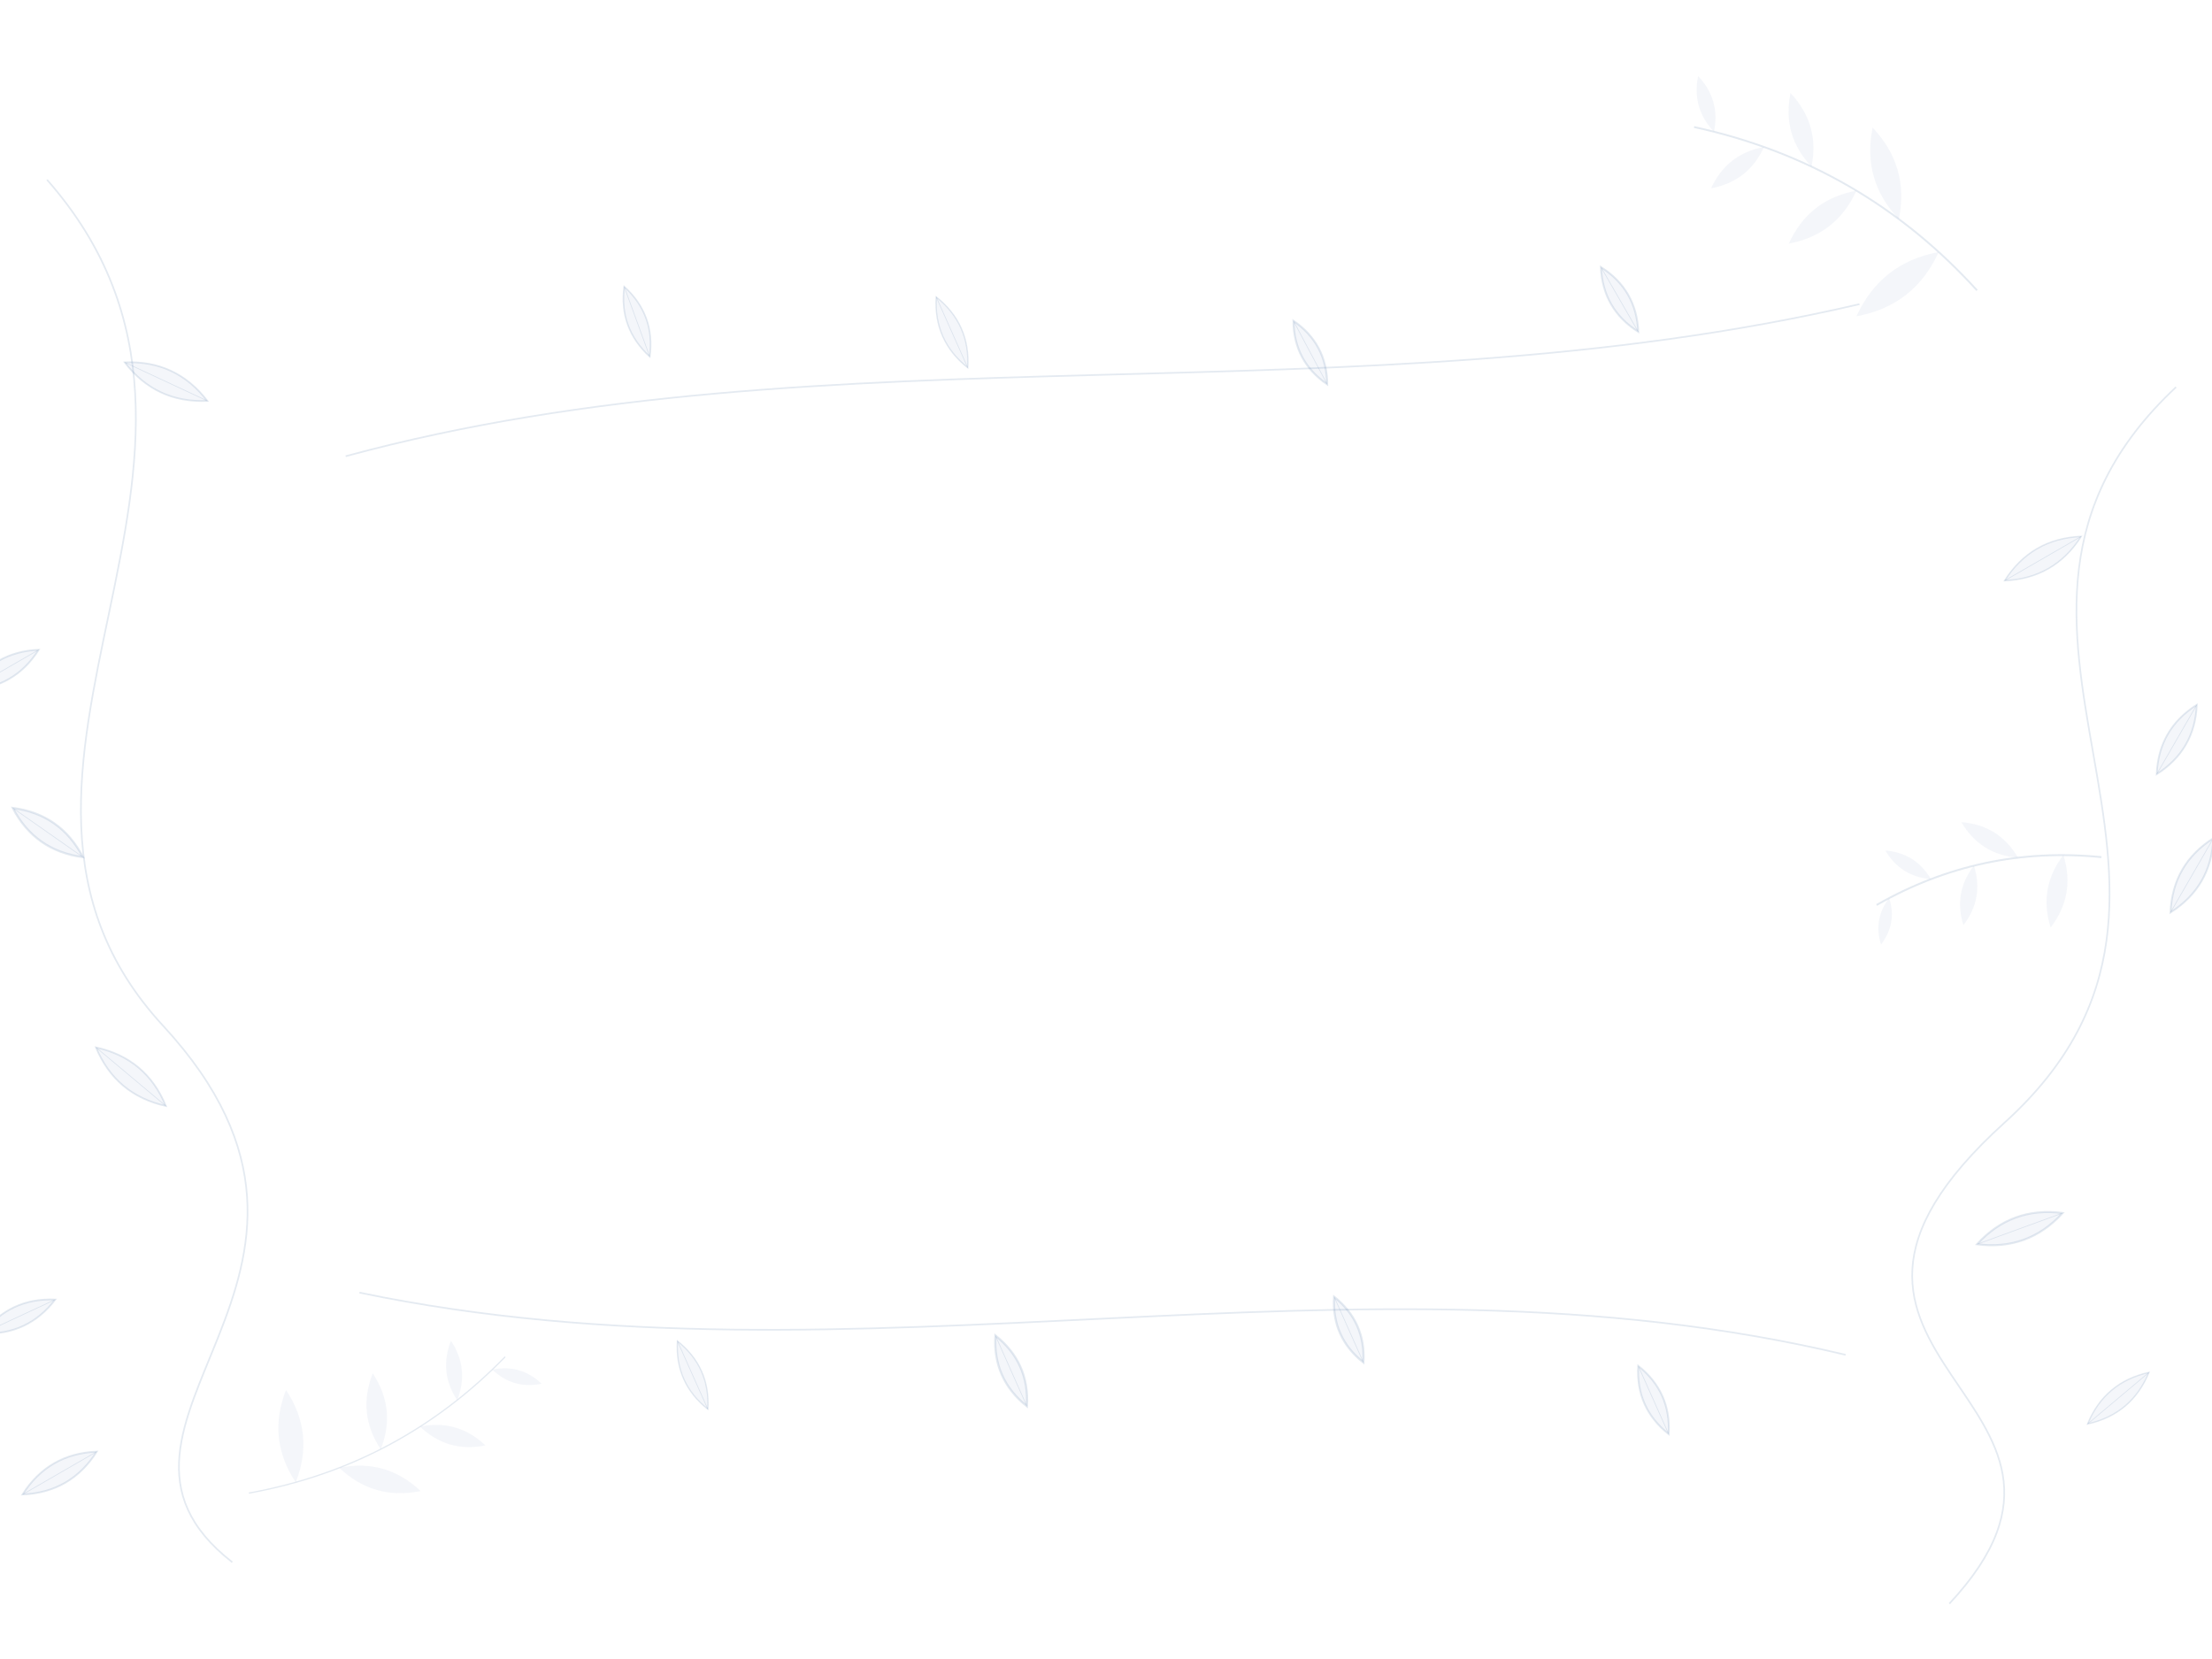
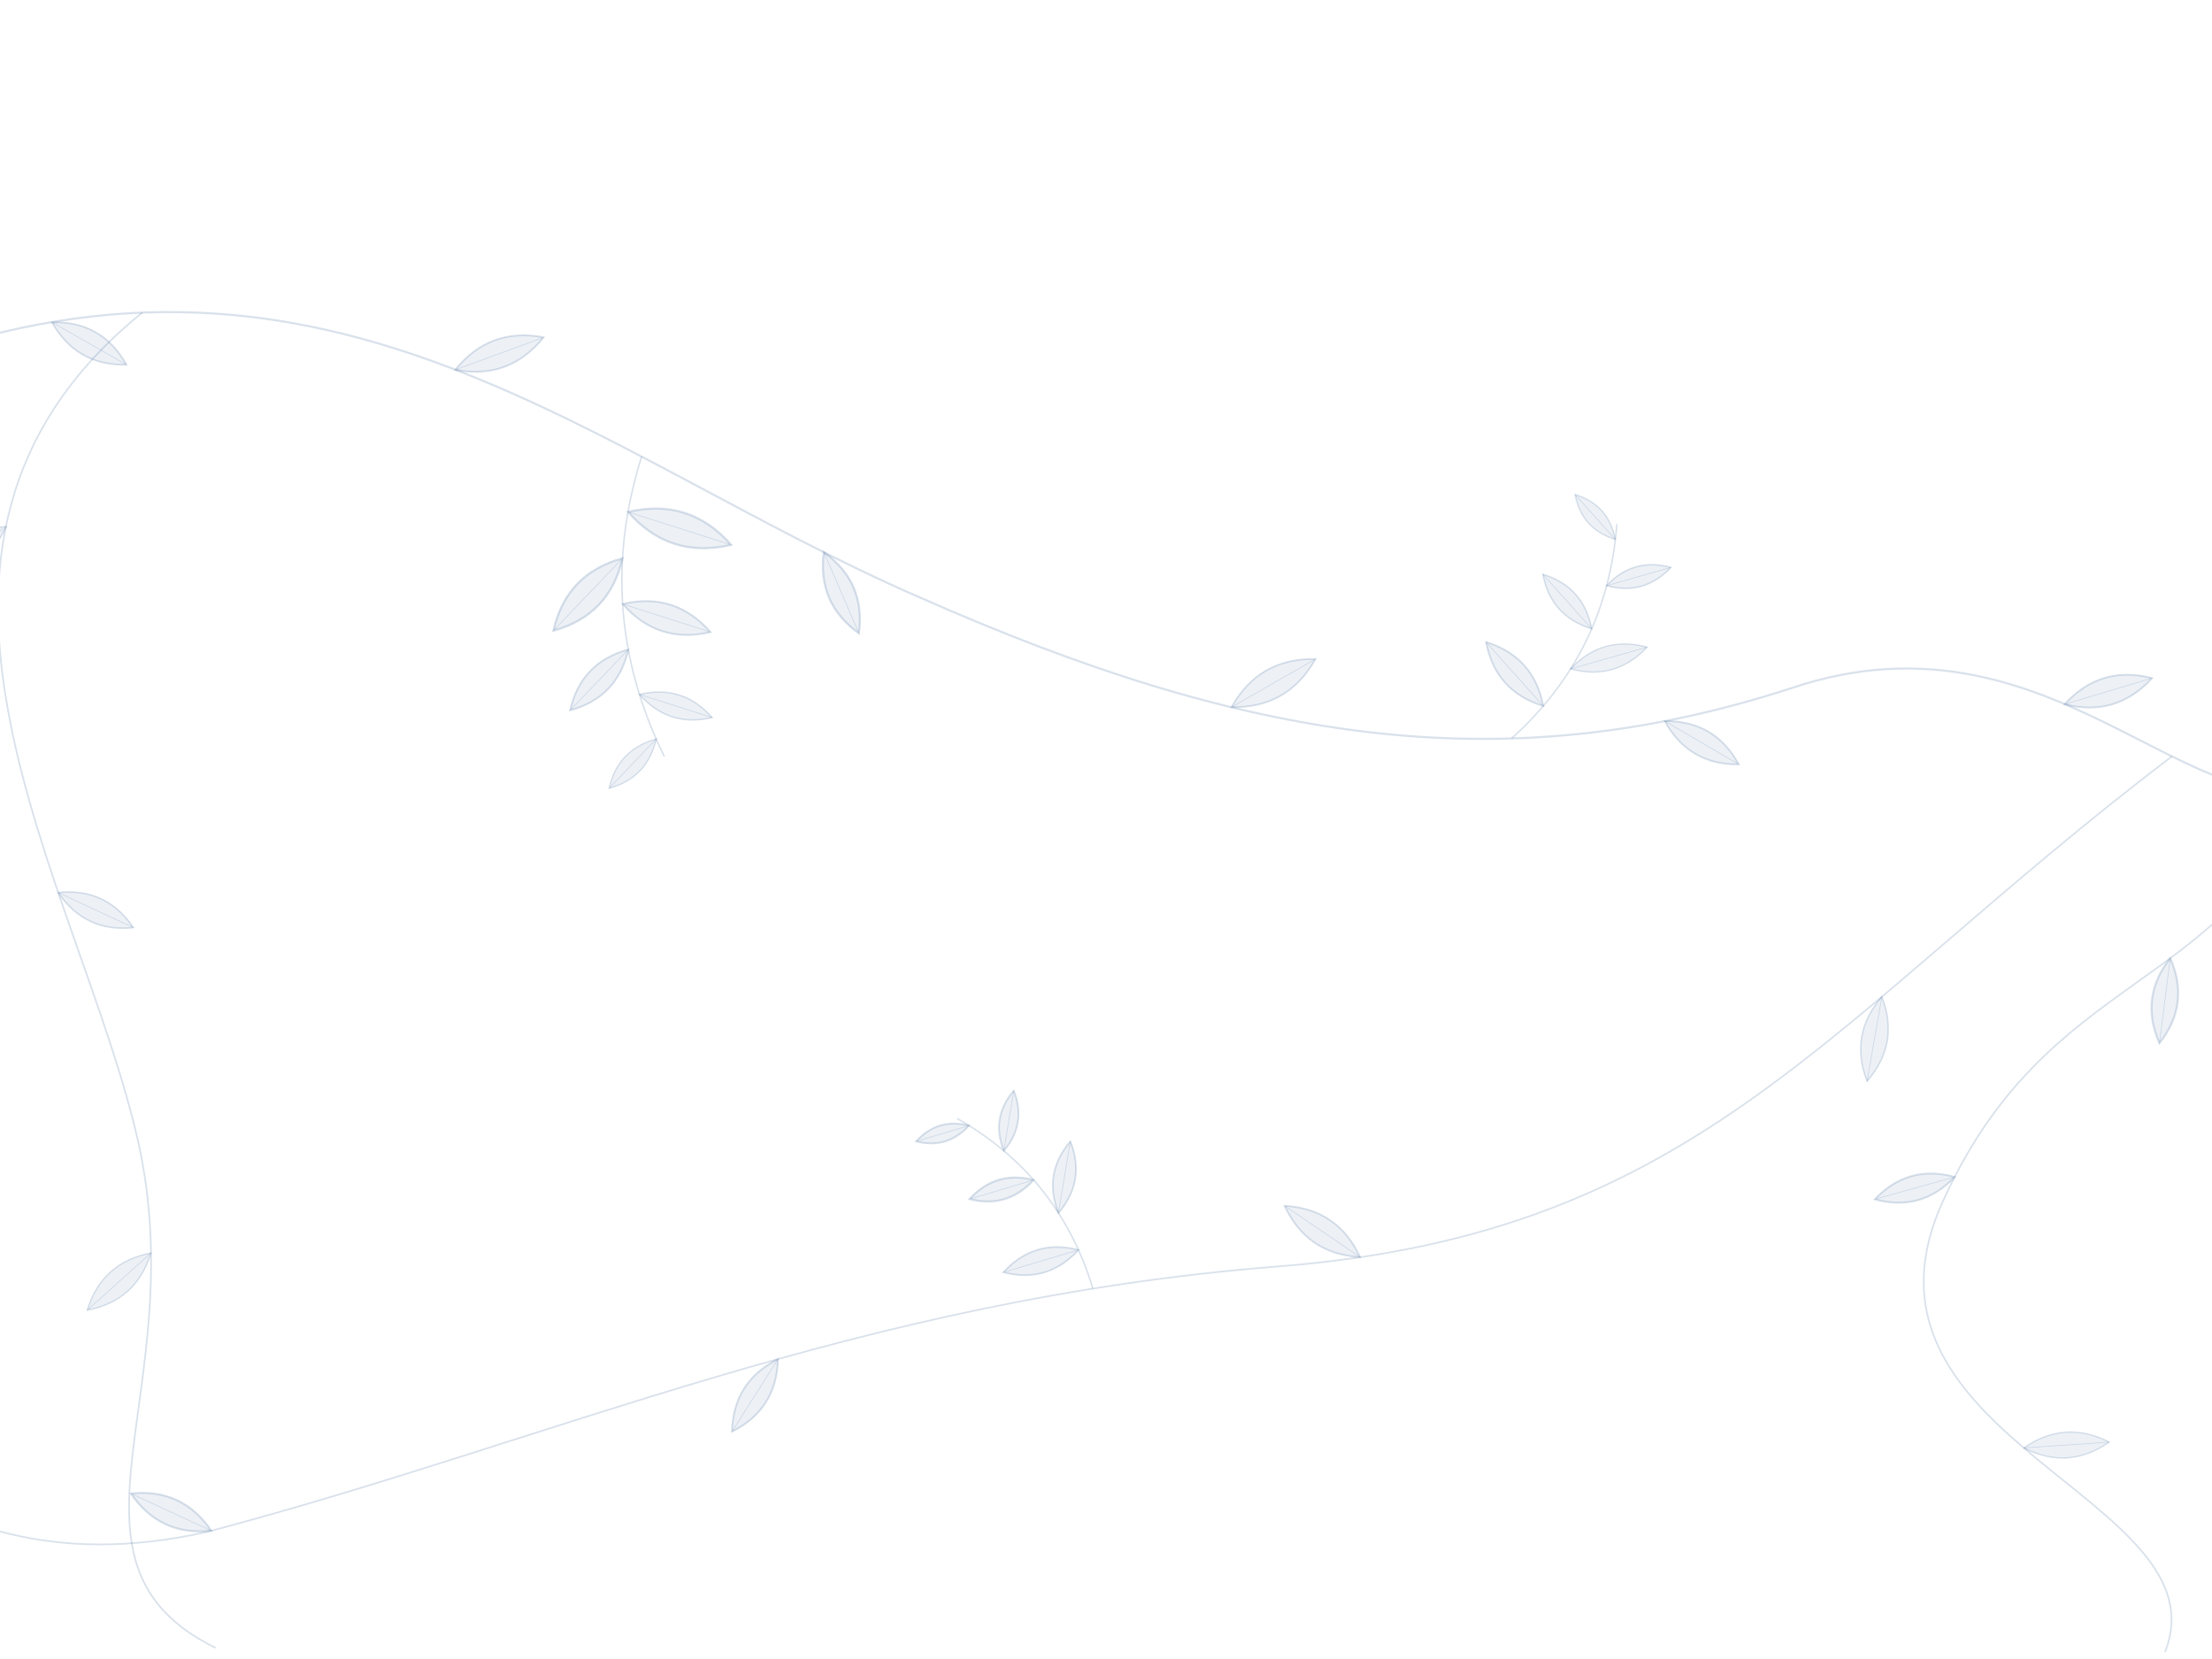
<svg xmlns="http://www.w3.org/2000/svg" viewBox="0 0 1600 1200" width="1600" height="1200">
-   <path d="M1430.0 210.0 Q1346.6 118.2 1225.4 91.9" fill="none" stroke="#1f4e8c" stroke-opacity="0.12" stroke-width="1.33" />
-   <path d="M1402.3 182.3 Q1360.5 190.1 1342.8 228.8 Q1384.7 221.1 1402.3 182.3 Z" fill="#1f4e8c" fill-opacity="0.05" stroke-width="1.01" />
-   <path d="M1402.3 182.3 L1342.8 228.8" fill="none" stroke-width="0.5" />
-   <path d="M1373.5 158.5 Q1381.2 120.5 1354.5 92.3 Q1346.8 130.4 1373.5 158.5 Z" fill="#1f4e8c" fill-opacity="0.05" stroke-width="0.91" />
-   <path d="M1373.5 158.5 L1354.5 92.3" fill="none" stroke-width="0.5" />
-   <path d="M1342.8 137.9 Q1308.4 144.3 1293.9 176.2 Q1328.3 169.8 1342.8 137.9 Z" fill="#1f4e8c" fill-opacity="0.05" stroke-width="1.27" />
-   <path d="M1342.8 137.9 L1293.9 176.2" fill="none" stroke-width="0.5" />
-   <path d="M1310.3 120.5 Q1316.5 90.0 1295.1 67.3 Q1288.9 97.9 1310.3 120.5 Z" fill="#1f4e8c" fill-opacity="0.05" stroke-width="0.94" />
-   <path d="M1310.3 120.5 L1295.1 67.3" fill="none" stroke-width="0.5" />
-   <path d="M1276.0 106.3 Q1249.1 111.3 1237.7 136.2 Q1264.6 131.2 1276.0 106.3 Z" fill="#1f4e8c" fill-opacity="0.05" stroke-width="1.03" />
-   <path d="M1276.0 106.3 L1237.7 136.2" fill="none" stroke-width="0.5" />
-   <path d="M1239.8 95.3 Q1244.5 72.2 1228.3 55.0 Q1223.6 78.2 1239.8 95.3 Z" fill="#1f4e8c" fill-opacity="0.05" stroke-width="1.07" />
-   <path d="M1239.8 95.3 L1228.3 55.0" fill="none" stroke-width="0.5" />
-   <path d="M180.0 1080.0 Q288.5 1060.4 365.4 981.4" fill="none" stroke="#1f4e8c" stroke-opacity="0.12" stroke-width="0.92" />
-   <path d="M213.9 1072.2 Q227.8 1037.0 206.9 1005.4 Q193.0 1040.6 213.9 1072.2 Z" fill="#1f4e8c" fill-opacity="0.05" stroke-width="1.22" />
-   <path d="M213.9 1072.2 L206.9 1005.4" fill="none" stroke-width="0.5" />
-   <path d="M245.4 1061.7 Q270.4 1085.4 304.2 1078.5 Q279.2 1054.8 245.4 1061.7 Z" fill="#1f4e8c" fill-opacity="0.05" stroke-width="1.21" />
-   <path d="M245.4 1061.7 L304.2 1078.5" fill="none" stroke-width="0.5" />
-   <path d="M275.4 1048.3 Q286.8 1019.3 269.6 993.4 Q258.2 1022.3 275.4 1048.3 Z" fill="#1f4e8c" fill-opacity="0.05" stroke-width="1.49" />
-   <path d="M275.4 1048.3 L269.6 993.4" fill="none" stroke-width="0.5" />
-   <path d="M303.8 1031.9 Q323.9 1051.0 351.1 1045.5 Q331.0 1026.4 303.8 1031.9 Z" fill="#1f4e8c" fill-opacity="0.05" stroke-width="1.26" />
-   <path d="M303.8 1031.9 L351.1 1045.5" fill="none" stroke-width="0.5" />
-   <path d="M330.7 1012.8 Q339.6 990.1 326.2 969.8 Q317.3 992.4 330.7 1012.8 Z" fill="#1f4e8c" fill-opacity="0.05" stroke-width="1.35" />
-   <path d="M330.7 1012.8 L326.2 969.8" fill="none" stroke-width="0.5" />
-   <path d="M356.1 990.7 Q371.3 1005.1 391.8 1000.9 Q376.6 986.5 356.1 990.7 Z" fill="#1f4e8c" fill-opacity="0.05" stroke-width="1.25" />
-   <path d="M356.1 990.7 L391.8 1000.9" fill="none" stroke-width="0.5" />
-   <path d="M1520.0 620.0 Q1433.2 611.3 1357.4 654.6" fill="none" stroke="#1f4e8c" stroke-opacity="0.12" stroke-width="1.36" />
-   <path d="M1492.5 618.5 Q1474.3 642.3 1483.3 670.9 Q1501.5 647.1 1492.5 618.5 Z" fill="#1f4e8c" fill-opacity="0.05" stroke-width="1.22" />
-   <path d="M1492.5 618.5 L1483.3 670.9" fill="none" stroke-width="0.5" />
-   <path d="M1459.7 620.4 Q1445.9 596.8 1418.7 594.7 Q1432.5 618.2 1459.7 620.4 Z" fill="#1f4e8c" fill-opacity="0.05" stroke-width="1.09" />
-   <path d="M1459.7 620.4 L1418.7 594.7" fill="none" stroke-width="0.5" />
-   <path d="M1427.8 626.1 Q1412.8 645.7 1420.2 669.2 Q1435.2 649.6 1427.8 626.1 Z" fill="#1f4e8c" fill-opacity="0.05" stroke-width="1.60" />
-   <path d="M1427.8 626.1 L1420.2 669.2" fill="none" stroke-width="0.5" />
-   <path d="M1396.7 635.9 Q1385.6 617.0 1363.7 615.2 Q1374.9 634.1 1396.7 635.9 Z" fill="#1f4e8c" fill-opacity="0.05" stroke-width="1.60" />
-   <path d="M1396.7 635.9 L1363.7 615.2" fill="none" stroke-width="0.5" />
-   <path d="M1366.5 649.6 Q1354.8 664.9 1360.6 683.2 Q1372.3 667.9 1366.5 649.6 Z" fill="#1f4e8c" fill-opacity="0.05" stroke-width="1.49" />
-   <path d="M1366.5 649.6 L1360.6 683.2" fill="none" stroke-width="0.5" />
-   <g fill="none" stroke="#1f4e8c" stroke-opacity="0.12" stroke-width="1.2">
-     <path d="M 250 330 C 600 235, 980 305, 1345 220" />
-     <path d="M470.0 258.0 Q474.0 227.8 451.5 207.3 Q447.6 237.4 470.0 258.0 Z" fill="#1f4e8c" fill-opacity="0.05" stroke-width="1.11" />
-     <path d="M470.0 258.0 L451.5 207.3" fill="none" stroke-width="0.5" />
-     <path d="M700.0 266.0 Q701.9 234.5 677.2 214.8 Q675.3 246.3 700.0 266.0 Z" fill="#1f4e8c" fill-opacity="0.05" stroke-width="0.96" />
-     <path d="M700.0 266.0 L677.2 214.8" fill="none" stroke-width="0.5" />
-     <path d="M960.0 278.0 Q959.7 248.7 935.6 232.1 Q935.9 261.4 960.0 278.0 Z" fill="#1f4e8c" fill-opacity="0.05" stroke-width="1.47" />
-     <path d="M960.0 278.0 L935.6 232.1" fill="none" stroke-width="0.5" />
-     <path d="M1185.0 240.0 Q1183.7 209.6 1158.0 193.2 Q1159.3 223.6 1185.0 240.0 Z" fill="#1f4e8c" fill-opacity="0.05" stroke-width="1.39" />
-     <path d="M1185.0 240.0 L1158.0 193.2" fill="none" stroke-width="0.5" />
+   <g fill="none" stroke="#1f4e8c" stroke-opacity="0.17" stroke-width="1.5">
+     <path d="M -70.0 262.0 C 240.0 148.0 430.0 330.0 665.0 432.0 C 900.0 536.0 1085.0 566.0 1295.0 498.0 C 1495.0 430.0 1598.0 628.0 1700.0 556.0" />
  </g>
-   <g fill="none" stroke="#1f4e8c" stroke-opacity="0.12" stroke-width="1.2">
-     <path d="M 260 935 C 620 1010, 980 895, 1335 980" />
-     <path d="M490.0 970.0 Q488.2 1000.4 512.0 1019.3 Q513.8 989.0 490.0 970.0 Z" fill="#1f4e8c" fill-opacity="0.05" stroke-width="0.93" />
-     <path d="M490.0 970.0 L512.0 1019.3" fill="none" stroke-width="0.5" />
-     <path d="M720.0 966.0 Q718.1 997.5 742.8 1017.2 Q744.7 985.7 720.0 966.0 Z" fill="#1f4e8c" fill-opacity="0.05" stroke-width="1.59" />
-     <path d="M720.0 966.0 L742.8 1017.2" fill="none" stroke-width="0.5" />
-     <path d="M965.0 938.0 Q963.2 967.3 986.2 985.5 Q987.9 956.3 965.0 938.0 Z" fill="#1f4e8c" fill-opacity="0.05" stroke-width="1.58" />
-     <path d="M965.0 938.0 L986.2 985.5" fill="none" stroke-width="0.5" />
-     <path d="M1185.0 988.0 Q1183.2 1018.4 1207.0 1037.3 Q1208.8 1007.0 1185.0 988.0 Z" fill="#1f4e8c" fill-opacity="0.05" stroke-width="1.36" />
-     <path d="M1185.0 988.0 L1207.0 1037.3" fill="none" stroke-width="0.5" />
+   <path d="M37.6 233.1 Q55.3 264.6 91.5 263.8 Q73.7 232.2 37.6 233.1 Z" fill="#1f4e8c" fill-opacity="0.08" stroke="#1f4e8c" stroke-opacity="0.17" stroke-width="1.22" />
+   <path d="M37.6 233.1 L91.5 263.8" fill="none" stroke="#1f4e8c" stroke-opacity="0.17" stroke-width="0.5" />
+   <path d="M329.3 267.5 Q368.3 274.9 393.2 244.0 Q354.2 236.6 329.3 267.5 Z" fill="#1f4e8c" fill-opacity="0.08" stroke="#1f4e8c" stroke-opacity="0.17" stroke-width="1.29" />
+   <path d="M329.3 267.5 L393.2 244.0" fill="none" stroke="#1f4e8c" stroke-opacity="0.17" stroke-width="0.5" />
+   <path d="M595.9 399.4 Q591.0 436.4 621.3 458.1 Q626.2 421.1 595.9 399.4 Z" fill="#1f4e8c" fill-opacity="0.08" stroke="#1f4e8c" stroke-opacity="0.17" stroke-width="1.55" />
+   <path d="M595.9 399.4 L621.3 458.1" fill="none" stroke="#1f4e8c" stroke-opacity="0.17" stroke-width="0.5" />
+   <path d="M890.8 511.5 Q931.6 512.3 951.5 476.7 Q910.7 475.9 890.8 511.5 Z" fill="#1f4e8c" fill-opacity="0.08" stroke="#1f4e8c" stroke-opacity="0.17" stroke-width="1.23" />
+   <path d="M890.8 511.5 L951.5 476.7" fill="none" stroke="#1f4e8c" stroke-opacity="0.17" stroke-width="0.5" />
+   <path d="M1204.2 521.6 Q1221.6 553.3 1257.7 552.9 Q1240.4 521.2 1204.2 521.6 Z" fill="#1f4e8c" fill-opacity="0.08" stroke="#1f4e8c" stroke-opacity="0.17" stroke-width="1.26" />
+   <path d="M1204.2 521.6 L1257.7 552.9" fill="none" stroke="#1f4e8c" stroke-opacity="0.17" stroke-width="0.5" />
+   <path d="M1493.4 509.4 Q1530.7 518.9 1556.7 490.5 Q1519.4 480.9 1493.4 509.4 Z" fill="#1f4e8c" fill-opacity="0.08" stroke="#1f4e8c" stroke-opacity="0.17" stroke-width="1.31" />
+   <path d="M1493.4 509.4 L1556.7 490.5" fill="none" stroke="#1f4e8c" stroke-opacity="0.17" stroke-width="0.5" />
+   <g fill="none" stroke="#1f4e8c" stroke-opacity="0.17" stroke-width="1.2">
+     <path d="M 1571.0 547.1 C 1321.0 737.1 1230.0 892.0 925.0 916.0 C 620.0 940.0 400.0 1042.0 150.0 1108.0 C -80.0 1160.0 -140.0 970.0 -210.0 1036.0" />
  </g>
-   <g fill="none" stroke="#1f4e8c" stroke-opacity="0.12" stroke-width="1.2">
-     <path d="M 34 130 C 210 330, -50 560, 118 742 S 40 1030, 168 1130" />
-     <path d="M150.0 290.0 Q127.3 260.5 90.2 262.1 Q112.8 291.6 150.0 290.0 Z" fill="#1f4e8c" fill-opacity="0.05" stroke-width="1.22" />
-     <path d="M150.0 290.0 L90.2 262.1" fill="none" stroke-width="0.5" />
-     <path d="M28.0 470.0 Q-4.7 471.4 -22.2 499.0 Q10.4 497.6 28.0 470.0 Z" fill="#1f4e8c" fill-opacity="0.05" stroke-width="1.29" />
-     <path d="M28.0 470.0 L-22.2 499.0" fill="none" stroke-width="0.5" />
-     <path d="M60.0 620.0 Q43.9 589.0 9.2 584.4 Q25.4 615.4 60.0 620.0 Z" fill="#1f4e8c" fill-opacity="0.05" stroke-width="1.55" />
-     <path d="M60.0 620.0 L9.2 584.4" fill="none" stroke-width="0.5" />
-     <path d="M120.0 800.0 Q105.8 765.6 69.4 757.6 Q83.7 791.9 120.0 800.0 Z" fill="#1f4e8c" fill-opacity="0.05" stroke-width="1.23" />
-     <path d="M120.0 800.0 L69.4 757.6" fill="none" stroke-width="0.5" />
-     <path d="M40.0 940.0 Q7.3 938.6 -12.6 964.5 Q20.1 965.9 40.0 940.0 Z" fill="#1f4e8c" fill-opacity="0.05" stroke-width="1.26" />
-     <path d="M40.0 940.0 L-12.6 964.5" fill="none" stroke-width="0.5" />
-     <path d="M70.0 1050.0 Q35.1 1051.5 16.3 1081.0 Q51.2 1079.5 70.0 1050.0 Z" fill="#1f4e8c" fill-opacity="0.05" stroke-width="1.31" />
-     <path d="M70.0 1050.0 L16.3 1081.0" fill="none" stroke-width="0.5" />
+   <path d="M1361.2 721.0 Q1337.5 748.3 1350.5 782.1 Q1374.2 754.7 1361.2 721.0 Z" fill="#1f4e8c" fill-opacity="0.08" stroke="#1f4e8c" stroke-opacity="0.17" stroke-width="1.03" />
+   <path d="M1361.2 721.0 L1350.5 782.1" fill="none" stroke="#1f4e8c" stroke-opacity="0.17" stroke-width="0.5" />
+   <path d="M983.8 909.3 Q967.6 874.4 929.2 872.2 Q945.4 907.1 983.8 909.3 Z" fill="#1f4e8c" fill-opacity="0.08" stroke="#1f4e8c" stroke-opacity="0.17" stroke-width="1.26" />
+   <path d="M983.8 909.3 L929.2 872.2" fill="none" stroke="#1f4e8c" stroke-opacity="0.17" stroke-width="0.5" />
+   <path d="M562.7 983.1 Q530.4 999.4 529.5 1035.5 Q561.8 1019.3 562.7 983.1 Z" fill="#1f4e8c" fill-opacity="0.08" stroke="#1f4e8c" stroke-opacity="0.17" stroke-width="1.34" />
+   <path d="M562.7 983.1 L529.5 1035.5" fill="none" stroke="#1f4e8c" stroke-opacity="0.17" stroke-width="0.5" />
+   <path d="M152.8 1107.2 Q131.9 1076.4 94.7 1080.3 Q115.7 1111.2 152.8 1107.2 Z" fill="#1f4e8c" fill-opacity="0.08" stroke="#1f4e8c" stroke-opacity="0.17" stroke-width="1.46" />
+   <path d="M152.8 1107.2 L94.7 1080.3" fill="none" stroke="#1f4e8c" stroke-opacity="0.17" stroke-width="0.5" />
+   <g fill="none" stroke="#1f4e8c" stroke-opacity="0.17" stroke-width="1.2">
+     <path d="M 102.9 226.1 C -107.1 396.1 58.0 640.0 100.0 826.0 C 140.0 1006.0 30.0 1130.0 156.0 1192.0" />
  </g>
-   <g fill="none" stroke="#1f4e8c" stroke-opacity="0.12" stroke-width="1.2">
-     <path d="M 1574 280 C 1390 452, 1640 640, 1450 812 S 1550 1010, 1410 1160" />
-     <path d="M1450.0 420.0 Q1486.0 418.4 1505.4 388.0 Q1469.4 389.6 1450.0 420.0 Z" fill="#1f4e8c" fill-opacity="0.05" stroke-width="1.03" />
-     <path d="M1450.0 420.0 L1505.4 388.0" fill="none" stroke-width="0.5" />
-     <path d="M1560.0 560.0 Q1587.6 542.4 1589.0 509.8 Q1561.4 527.3 1560.0 560.0 Z" fill="#1f4e8c" fill-opacity="0.05" stroke-width="1.26" />
-     <path d="M1560.0 560.0 L1589.0 509.8" fill="none" stroke-width="0.5" />
-     <path d="M1570.0 660.0 Q1599.5 641.2 1601.0 606.3 Q1571.5 625.1 1570.0 660.0 Z" fill="#1f4e8c" fill-opacity="0.05" stroke-width="1.34" />
-     <path d="M1570.0 660.0 L1601.0 606.3" fill="none" stroke-width="0.5" />
-     <path d="M1430.0 900.0 Q1466.9 904.8 1492.0 877.4 Q1455.1 872.6 1430.0 900.0 Z" fill="#1f4e8c" fill-opacity="0.05" stroke-width="1.46" />
-     <path d="M1430.0 900.0 L1492.0 877.4" fill="none" stroke-width="0.5" />
-     <path d="M1510.0 1030.0 Q1541.9 1022.9 1554.4 992.7 Q1522.5 999.8 1510.0 1030.0 Z" fill="#1f4e8c" fill-opacity="0.05" stroke-width="0.97" />
-     <path d="M1510.0 1030.0 L1554.4 992.7" fill="none" stroke-width="0.5" />
+   <path d="M4.5 380.9 Q-32.8 382.9 -48.5 416.8 Q-11.3 414.7 4.5 380.9 Z" fill="#1f4e8c" fill-opacity="0.08" stroke="#1f4e8c" stroke-opacity="0.17" stroke-width="0.97" />
+   <path d="M4.5 380.9 L-48.5 416.8" fill="none" stroke="#1f4e8c" stroke-opacity="0.17" stroke-width="0.5" />
+   <path d="M42.1 645.6 Q61.7 674.6 96.5 671.0 Q76.9 642.0 42.1 645.6 Z" fill="#1f4e8c" fill-opacity="0.08" stroke="#1f4e8c" stroke-opacity="0.17" stroke-width="1.11" />
+   <path d="M42.1 645.6 L96.5 671.0" fill="none" stroke="#1f4e8c" stroke-opacity="0.17" stroke-width="0.5" />
+   <path d="M109.2 906.3 Q73.7 913.2 63.1 947.7 Q98.6 940.9 109.2 906.3 Z" fill="#1f4e8c" fill-opacity="0.08" stroke="#1f4e8c" stroke-opacity="0.17" stroke-width="0.96" />
+   <path d="M109.2 906.3 L63.1 947.7" fill="none" stroke="#1f4e8c" stroke-opacity="0.17" stroke-width="0.5" />
+   <g fill="none" stroke="#1f4e8c" stroke-opacity="0.17" stroke-width="1.2">
+     <path d="M 1669.3 570.0 C 1609.3 720.0 1480.0 700.0 1404.0 872.0 C 1330.0 1042.0 1610.0 1084.0 1566.0 1195.0" />
  </g>
+   <path d="M1569.8 693.1 Q1547.4 721.5 1562.0 754.6 Q1584.3 726.2 1569.8 693.1 Z" fill="#1f4e8c" fill-opacity="0.08" stroke="#1f4e8c" stroke-opacity="0.17" stroke-width="1.47" />
+   <path d="M1569.8 693.1 L1562.0 754.6" fill="none" stroke="#1f4e8c" stroke-opacity="0.17" stroke-width="0.5" />
+   <path d="M1413.9 851.3 Q1380.2 842.1 1356.1 867.5 Q1389.8 876.7 1413.9 851.3 Z" fill="#1f4e8c" fill-opacity="0.08" stroke="#1f4e8c" stroke-opacity="0.17" stroke-width="1.39" />
+   <path d="M1413.9 851.3 L1356.1 867.5" fill="none" stroke="#1f4e8c" stroke-opacity="0.17" stroke-width="0.5" />
+   <path d="M1463.9 1047.3 Q1496.0 1063.8 1525.7 1043.1 Q1493.6 1026.7 1463.9 1047.3 Z" fill="#1f4e8c" fill-opacity="0.08" stroke="#1f4e8c" stroke-opacity="0.17" stroke-width="0.93" />
+   <path d="M1463.9 1047.3 L1525.7 1043.1" fill="none" stroke="#1f4e8c" stroke-opacity="0.17" stroke-width="0.5" />
+   <g fill="none" stroke="#1f4e8c" stroke-opacity="0.17" stroke-width="1.1">
+     <path d="M464.1 330.3 Q428.9 442.0 480.5 547.2" />
+   </g>
+   <path d="M454.3 370.3 Q484.4 404.6 528.9 394.1 Q498.7 359.8 454.3 370.3 Z" fill="#1f4e8c" fill-opacity="0.08" stroke="#1f4e8c" stroke-opacity="0.17" stroke-width="1.59" />
+   <path d="M454.3 370.3 L528.9 394.1" fill="none" stroke="#1f4e8c" stroke-opacity="0.17" stroke-width="0.5" />
+   <path d="M450.3 403.8 Q409.6 415.0 400.3 456.2 Q441.0 445.0 450.3 403.8 Z" fill="#1f4e8c" fill-opacity="0.08" stroke="#1f4e8c" stroke-opacity="0.17" stroke-width="1.58" />
+   <path d="M450.3 403.8 L400.3 456.2" fill="none" stroke="#1f4e8c" stroke-opacity="0.17" stroke-width="0.5" />
+   <path d="M450.4 436.9 Q476.1 466.1 513.9 457.2 Q488.2 428.0 450.4 436.9 Z" fill="#1f4e8c" fill-opacity="0.08" stroke="#1f4e8c" stroke-opacity="0.17" stroke-width="1.36" />
+   <path d="M450.4 436.9 L513.9 457.2" fill="none" stroke="#1f4e8c" stroke-opacity="0.17" stroke-width="0.5" />
+   <path d="M454.5 469.8 Q420.2 479.2 412.4 513.8 Q446.7 504.4 454.5 469.8 Z" fill="#1f4e8c" fill-opacity="0.08" stroke="#1f4e8c" stroke-opacity="0.17" stroke-width="1.33" />
+   <path d="M454.5 469.8 L412.4 513.8" fill="none" stroke="#1f4e8c" stroke-opacity="0.17" stroke-width="0.5" />
+   <path d="M462.6 502.3 Q483.8 526.4 515.1 519.0 Q493.8 494.9 462.6 502.3 Z" fill="#1f4e8c" fill-opacity="0.08" stroke="#1f4e8c" stroke-opacity="0.17" stroke-width="1.01" />
+   <path d="M462.6 502.3 L515.1 519.0" fill="none" stroke="#1f4e8c" stroke-opacity="0.17" stroke-width="0.5" />
+   <path d="M474.7 534.5 Q446.9 542.2 440.6 570.2 Q468.3 562.6 474.7 534.5 Z" fill="#1f4e8c" fill-opacity="0.08" stroke="#1f4e8c" stroke-opacity="0.17" stroke-width="0.91" />
+   <path d="M474.7 534.5 L440.6 570.2" fill="none" stroke="#1f4e8c" stroke-opacity="0.17" stroke-width="0.5" />
+   <g fill="none" stroke="#1f4e8c" stroke-opacity="0.17" stroke-width="1.1">
+     <path d="M1093.5 534.0 Q1162.5 471.8 1169.5 379.2" />
+   </g>
+   <path d="M1116.3 510.7 Q1109.5 475.1 1074.9 464.4 Q1081.7 500.0 1116.3 510.7 Z" fill="#1f4e8c" fill-opacity="0.08" stroke="#1f4e8c" stroke-opacity="0.17" stroke-width="1.27" />
+   <path d="M1116.3 510.7 L1074.9 464.4" fill="none" stroke="#1f4e8c" stroke-opacity="0.17" stroke-width="0.5" />
+   <path d="M1136.0 483.8 Q1168.4 492.6 1191.4 468.1 Q1159.0 459.4 1136.0 483.8 Z" fill="#1f4e8c" fill-opacity="0.08" stroke="#1f4e8c" stroke-opacity="0.17" stroke-width="0.94" />
+   <path d="M1136.0 483.8 L1191.4 468.1" fill="none" stroke="#1f4e8c" stroke-opacity="0.17" stroke-width="0.5" />
+   <path d="M1151.3 454.8 Q1145.5 424.5 1116.0 415.4 Q1121.8 445.7 1151.3 454.8 Z" fill="#1f4e8c" fill-opacity="0.08" stroke="#1f4e8c" stroke-opacity="0.17" stroke-width="1.03" />
+   <path d="M1151.3 454.8 L1116.0 415.4" fill="none" stroke="#1f4e8c" stroke-opacity="0.17" stroke-width="0.5" />
+   <path d="M1162.1 423.6 Q1189.3 431.0 1208.6 410.4 Q1181.4 403.1 1162.1 423.6 Z" fill="#1f4e8c" fill-opacity="0.08" stroke="#1f4e8c" stroke-opacity="0.17" stroke-width="1.07" />
+   <path d="M1162.1 423.6 L1208.6 410.4" fill="none" stroke="#1f4e8c" stroke-opacity="0.17" stroke-width="0.5" />
+   <path d="M1168.4 390.2 Q1163.6 365.2 1139.3 357.7 Q1144.1 382.7 1168.4 390.2 Z" fill="#1f4e8c" fill-opacity="0.08" stroke="#1f4e8c" stroke-opacity="0.17" stroke-width="0.92" />
+   <path d="M1168.4 390.2 L1139.3 357.7" fill="none" stroke="#1f4e8c" stroke-opacity="0.17" stroke-width="0.5" />
+   <g fill="none" stroke="#1f4e8c" stroke-opacity="0.17" stroke-width="1.1">
+     <path d="M790.5 932.1 Q766.0 850.9 692.3 809.0" />
+   </g>
+   <path d="M780.1 904.1 Q748.1 895.9 725.8 920.3 Q757.8 928.5 780.1 904.1 Z" fill="#1f4e8c" fill-opacity="0.08" stroke="#1f4e8c" stroke-opacity="0.17" stroke-width="1.22" />
+   <path d="M780.1 904.1 L725.8 920.3" fill="none" stroke="#1f4e8c" stroke-opacity="0.17" stroke-width="0.5" />
+   <path d="M765.6 877.4 Q785.5 854.1 774.2 825.6 Q754.4 848.9 765.6 877.4 Z" fill="#1f4e8c" fill-opacity="0.08" stroke="#1f4e8c" stroke-opacity="0.17" stroke-width="1.21" />
+   <path d="M765.6 877.4 L774.2 825.6" fill="none" stroke="#1f4e8c" stroke-opacity="0.17" stroke-width="0.5" />
+   <path d="M747.6 853.5 Q720.4 846.5 701.3 867.3 Q728.6 874.3 747.6 853.5 Z" fill="#1f4e8c" fill-opacity="0.08" stroke="#1f4e8c" stroke-opacity="0.17" stroke-width="1.49" />
+   <path d="M747.6 853.5 L701.3 867.3" fill="none" stroke="#1f4e8c" stroke-opacity="0.17" stroke-width="0.5" />
+   <path d="M726.1 832.4 Q742.7 812.8 733.3 788.9 Q716.6 808.5 726.1 832.4 Z" fill="#1f4e8c" fill-opacity="0.08" stroke="#1f4e8c" stroke-opacity="0.17" stroke-width="1.26" />
+   <path d="M726.1 832.4 L733.3 788.9" fill="none" stroke="#1f4e8c" stroke-opacity="0.17" stroke-width="0.5" />
+   <path d="M700.9 814.2 Q678.4 808.4 662.7 825.6 Q685.2 831.3 700.9 814.2 Z" fill="#1f4e8c" fill-opacity="0.08" stroke="#1f4e8c" stroke-opacity="0.17" stroke-width="1.35" />
+   <path d="M700.9 814.2 L662.7 825.6" fill="none" stroke="#1f4e8c" stroke-opacity="0.17" stroke-width="0.5" />
</svg>
